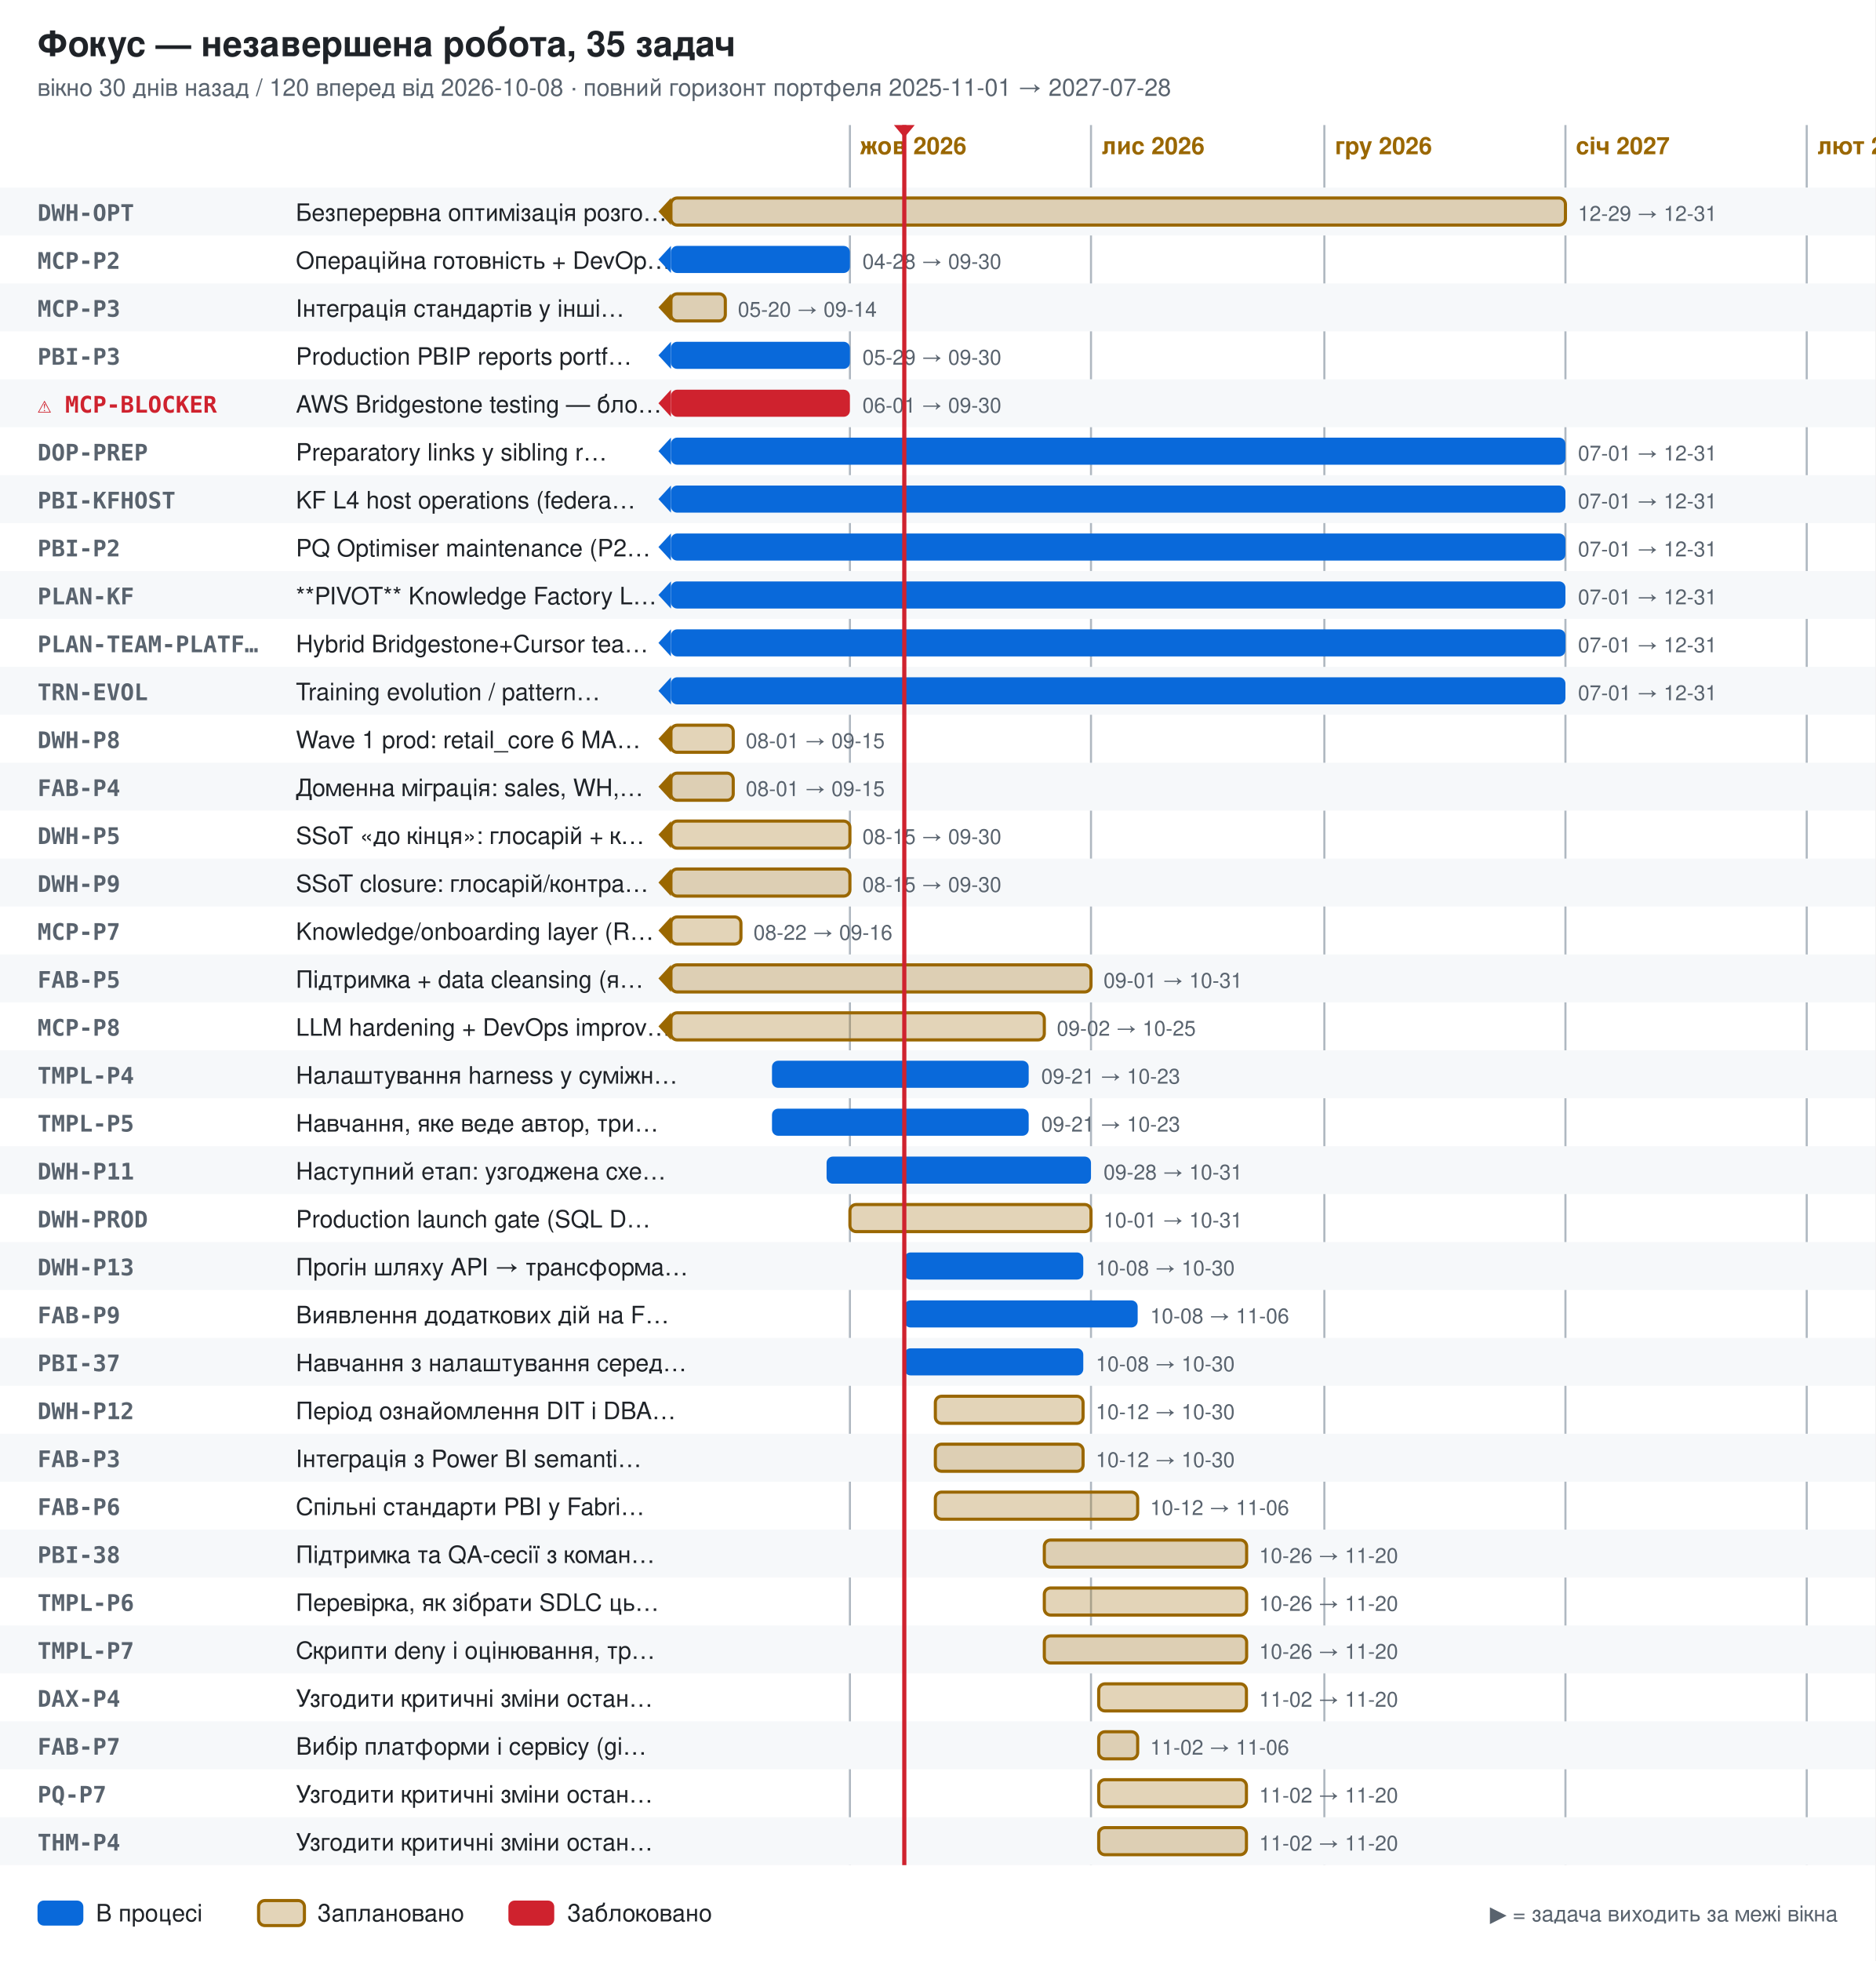
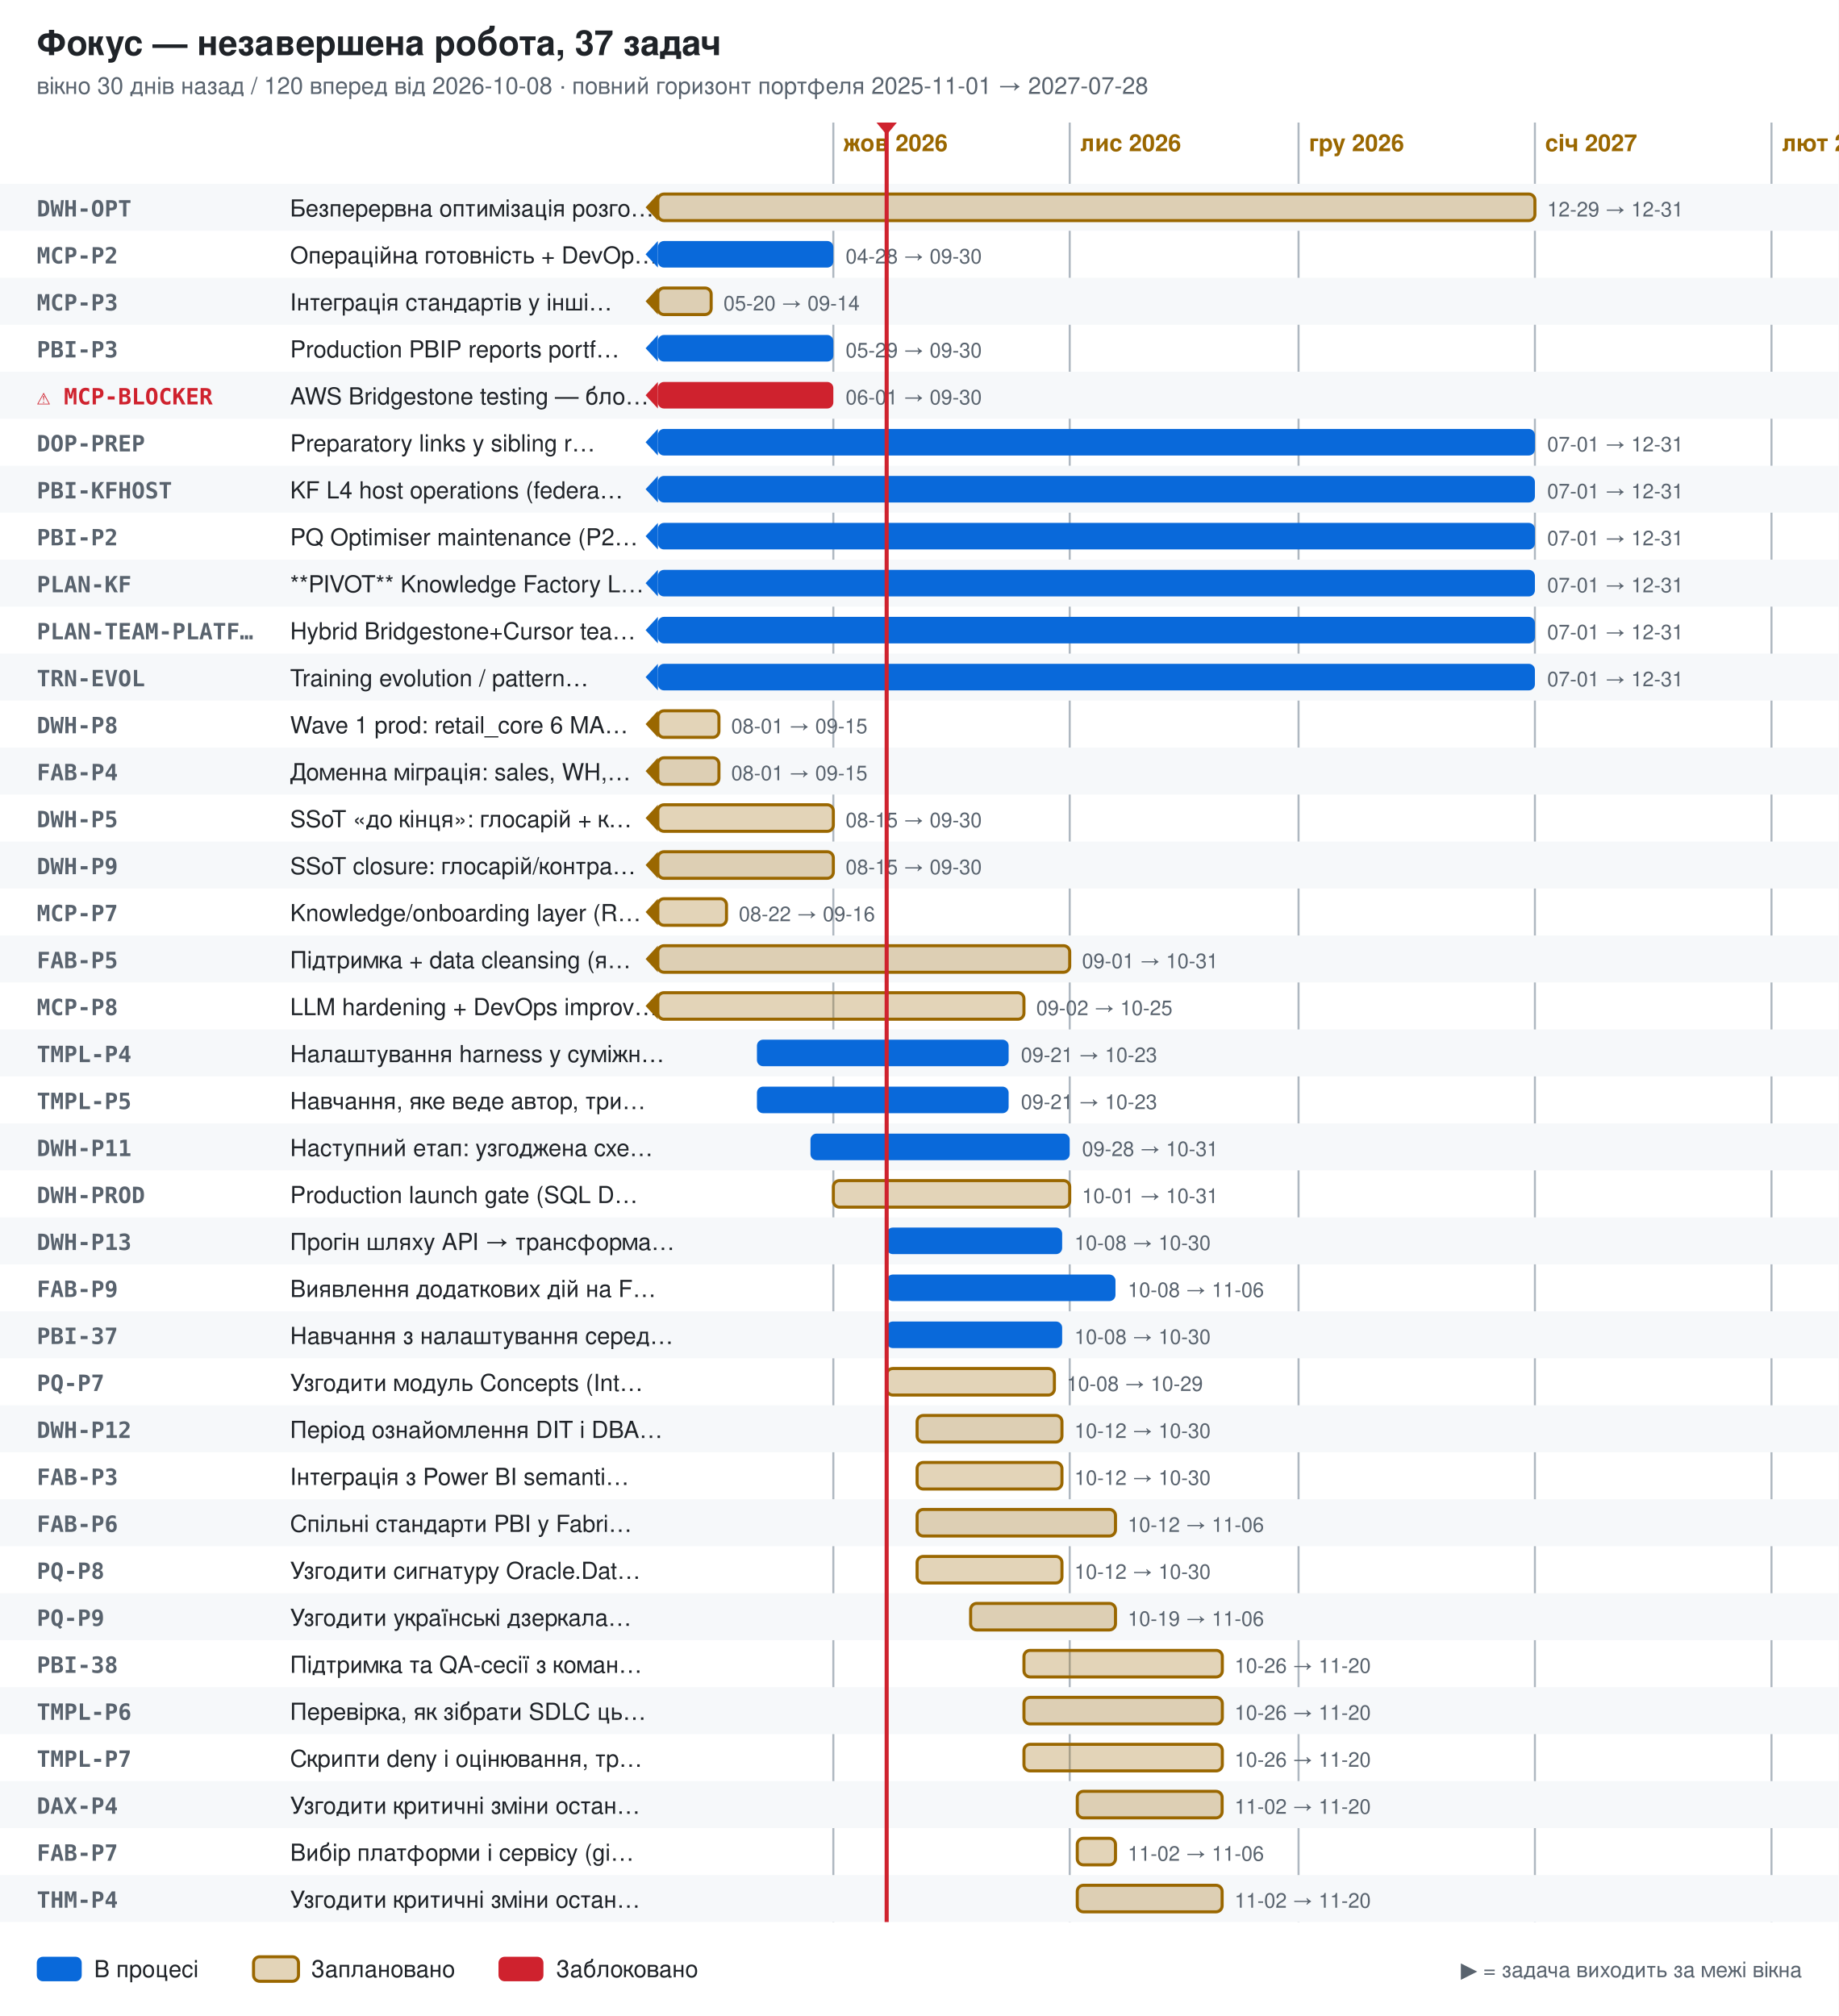
- <svg xmlns="http://www.w3.org/2000/svg" width="900" height="941" viewBox="0 0 900 941" role="img" aria-label="Фокус — незавершена робота, 35 задач" font-family="Segoe UI,Helvetica,Arial,sans-serif">
-   <rect width="900" height="941" fill="#ffffff" />
-   <text x="18" y="27" font-size="17" font-weight="700" fill="#1f2328">Фокус — незавершена робота, 35 задач</text>
+ <svg xmlns="http://www.w3.org/2000/svg" width="900" height="987" viewBox="0 0 900 987" role="img" aria-label="Фокус — незавершена робота, 37 задач" font-family="Segoe UI,Helvetica,Arial,sans-serif">
+   <rect width="900" height="987" fill="#ffffff" />
+   <text x="18" y="27" font-size="17" font-weight="700" fill="#1f2328">Фокус — незавершена робота, 37 задач</text>
  <text x="18" y="46" font-size="11.5" fill="#59636e">вікно 30 днів назад / 120 вперед від 2026-10-08 · повний горизонт портфеля 2025-11-01 → 2027-07-28</text>
-   <line x1="407.9" y1="60.0" x2="407.9" y2="895.0" stroke="#afb8c1" stroke-width="1" />
+   <line x1="407.9" y1="60.0" x2="407.9" y2="941.0" stroke="#afb8c1" stroke-width="1" />
  <text x="412.9" y="74.0" font-size="11.5" font-weight="600" fill="#9a6700">жов 2026</text>
-   <line x1="523.6" y1="60.0" x2="523.6" y2="895.0" stroke="#afb8c1" stroke-width="1" />
+   <line x1="523.6" y1="60.0" x2="523.6" y2="941.0" stroke="#afb8c1" stroke-width="1" />
  <text x="528.6" y="74.0" font-size="11.5" font-weight="600" fill="#9a6700">лис 2026</text>
-   <line x1="635.6" y1="60.0" x2="635.6" y2="895.0" stroke="#afb8c1" stroke-width="1" />
+   <line x1="635.6" y1="60.0" x2="635.6" y2="941.0" stroke="#afb8c1" stroke-width="1" />
  <text x="640.6" y="74.0" font-size="11.5" font-weight="600" fill="#9a6700">гру 2026</text>
-   <line x1="751.3" y1="60.0" x2="751.3" y2="895.0" stroke="#afb8c1" stroke-width="1" />
+   <line x1="751.3" y1="60.0" x2="751.3" y2="941.0" stroke="#afb8c1" stroke-width="1" />
  <text x="756.3" y="74.0" font-size="11.5" font-weight="600" fill="#9a6700">січ 2027</text>
-   <line x1="867.1" y1="60.0" x2="867.1" y2="895.0" stroke="#afb8c1" stroke-width="1" />
+   <line x1="867.1" y1="60.0" x2="867.1" y2="941.0" stroke="#afb8c1" stroke-width="1" />
  <text x="872.1" y="74.0" font-size="11.5" font-weight="600" fill="#9a6700">лют 2027</text>
  <rect x="0" y="90.0" width="900" height="23" fill="#f6f8fa" />
  <text x="18" y="106.0" font-size="11" font-weight="600" fill="#59636e" font-family="Consolas,monospace">DWH-OPT</text>
  <text x="142" y="106.0" font-size="11.5" fill="#1f2328">Безперервна оптимізація розго…</text>
  <rect x="322.0" y="95.0" width="429.3" height="13" rx="3" fill="#9a6700" fill-opacity="0.28" stroke="#9a6700" stroke-width="1.5" />
  <polygon points="322.0,95.0 322.0,108.0 316.0,101.5" fill="#9a6700" />
  <text x="757.3" y="106.0" font-size="10" fill="#59636e">12-29 → 12-31</text>
  <text x="18" y="129.0" font-size="11" font-weight="600" fill="#59636e" font-family="Consolas,monospace">MCP-P2</text>
  <text x="142" y="129.0" font-size="11.5" fill="#1f2328">Операційна готовність + DevOp…</text>
  <rect x="322.0" y="118.0" width="85.9" height="13" rx="3" fill="#0969da" />
  <polygon points="322.0,118.0 322.0,131.0 316.0,124.5" fill="#0969da" />
  <text x="413.9" y="129.0" font-size="10" fill="#59636e">04-28 → 09-30</text>
  <rect x="0" y="136.0" width="900" height="23" fill="#f6f8fa" />
  <text x="18" y="152.0" font-size="11" font-weight="600" fill="#59636e" font-family="Consolas,monospace">MCP-P3</text>
  <text x="142" y="152.0" font-size="11.5" fill="#1f2328">Інтеграція стандартів у інші…</text>
  <rect x="322.0" y="141.0" width="26.1" height="13" rx="3" fill="#9a6700" fill-opacity="0.28" stroke="#9a6700" stroke-width="1.5" />
  <polygon points="322.0,141.0 322.0,154.0 316.0,147.5" fill="#9a6700" />
  <text x="354.1" y="152.0" font-size="10" fill="#59636e">05-20 → 09-14</text>
  <text x="18" y="175.0" font-size="11" font-weight="600" fill="#59636e" font-family="Consolas,monospace">PBI-P3</text>
  <text x="142" y="175.0" font-size="11.5" fill="#1f2328">Production PBIP reports portf…</text>
  <rect x="322.0" y="164.0" width="85.9" height="13" rx="3" fill="#0969da" />
  <polygon points="322.0,164.0 322.0,177.0 316.0,170.5" fill="#0969da" />
  <text x="413.9" y="175.0" font-size="10" fill="#59636e">05-29 → 09-30</text>
  <rect x="0" y="182.0" width="900" height="23" fill="#f6f8fa" />
  <text x="18" y="198.0" font-size="11" font-weight="600" fill="#cf222e" font-family="Consolas,monospace">⚠ MCP-BLOCKER</text>
  <text x="142" y="198.0" font-size="11.5" fill="#1f2328">AWS Bridgestone testing — бло…</text>
  <rect x="322.0" y="187.0" width="85.9" height="13" rx="3" fill="#cf222e" />
  <polygon points="322.0,187.0 322.0,200.0 316.0,193.5" fill="#cf222e" />
  <text x="413.9" y="198.0" font-size="10" fill="#59636e">06-01 → 09-30</text>
  <text x="18" y="221.0" font-size="11" font-weight="600" fill="#59636e" font-family="Consolas,monospace">DOP-PREP</text>
  <text x="142" y="221.0" font-size="11.5" fill="#1f2328">Preparatory links у sibling r…</text>
  <rect x="322.0" y="210.0" width="429.3" height="13" rx="3" fill="#0969da" />
  <polygon points="322.0,210.0 322.0,223.0 316.0,216.5" fill="#0969da" />
  <text x="757.3" y="221.0" font-size="10" fill="#59636e">07-01 → 12-31</text>
  <rect x="0" y="228.0" width="900" height="23" fill="#f6f8fa" />
  <text x="18" y="244.0" font-size="11" font-weight="600" fill="#59636e" font-family="Consolas,monospace">PBI-KFHOST</text>
  <text x="142" y="244.0" font-size="11.5" fill="#1f2328">KF L4 host operations (federa…</text>
  <rect x="322.0" y="233.0" width="429.3" height="13" rx="3" fill="#0969da" />
  <polygon points="322.0,233.0 322.0,246.0 316.0,239.5" fill="#0969da" />
  <text x="757.3" y="244.0" font-size="10" fill="#59636e">07-01 → 12-31</text>
  <text x="18" y="267.0" font-size="11" font-weight="600" fill="#59636e" font-family="Consolas,monospace">PBI-P2</text>
  <text x="142" y="267.0" font-size="11.5" fill="#1f2328">PQ Optimiser maintenance (P2…</text>
  <rect x="322.0" y="256.0" width="429.3" height="13" rx="3" fill="#0969da" />
  <polygon points="322.0,256.0 322.0,269.0 316.0,262.5" fill="#0969da" />
  <text x="757.3" y="267.0" font-size="10" fill="#59636e">07-01 → 12-31</text>
  <rect x="0" y="274.0" width="900" height="23" fill="#f6f8fa" />
  <text x="18" y="290.0" font-size="11" font-weight="600" fill="#59636e" font-family="Consolas,monospace">PLAN-KF</text>
  <text x="142" y="290.0" font-size="11.5" fill="#1f2328">**PIVOT** Knowledge Factory L…</text>
  <rect x="322.0" y="279.0" width="429.3" height="13" rx="3" fill="#0969da" />
  <polygon points="322.0,279.0 322.0,292.0 316.0,285.5" fill="#0969da" />
  <text x="757.3" y="290.0" font-size="10" fill="#59636e">07-01 → 12-31</text>
  <text x="18" y="313.0" font-size="11" font-weight="600" fill="#59636e" font-family="Consolas,monospace">PLAN-TEAM-PLATF…</text>
  <text x="142" y="313.0" font-size="11.5" fill="#1f2328">Hybrid Bridgestone+Cursor tea…</text>
  <rect x="322.0" y="302.0" width="429.3" height="13" rx="3" fill="#0969da" />
  <polygon points="322.0,302.0 322.0,315.0 316.0,308.5" fill="#0969da" />
  <text x="757.3" y="313.0" font-size="10" fill="#59636e">07-01 → 12-31</text>
  <rect x="0" y="320.0" width="900" height="23" fill="#f6f8fa" />
  <text x="18" y="336.0" font-size="11" font-weight="600" fill="#59636e" font-family="Consolas,monospace">TRN-EVOL</text>
  <text x="142" y="336.0" font-size="11.5" fill="#1f2328">Training evolution / pattern…</text>
  <rect x="322.0" y="325.0" width="429.3" height="13" rx="3" fill="#0969da" />
  <polygon points="322.0,325.0 322.0,338.0 316.0,331.5" fill="#0969da" />
  <text x="757.3" y="336.0" font-size="10" fill="#59636e">07-01 → 12-31</text>
  <text x="18" y="359.0" font-size="11" font-weight="600" fill="#59636e" font-family="Consolas,monospace">DWH-P8</text>
  <text x="142" y="359.0" font-size="11.5" fill="#1f2328">Wave 1 prod: retail_core 6 MA…</text>
  <rect x="322.0" y="348.0" width="29.9" height="13" rx="3" fill="#9a6700" fill-opacity="0.28" stroke="#9a6700" stroke-width="1.5" />
  <polygon points="322.0,348.0 322.0,361.0 316.0,354.5" fill="#9a6700" />
  <text x="357.9" y="359.0" font-size="10" fill="#59636e">08-01 → 09-15</text>
  <rect x="0" y="366.0" width="900" height="23" fill="#f6f8fa" />
  <text x="18" y="382.0" font-size="11" font-weight="600" fill="#59636e" font-family="Consolas,monospace">FAB-P4</text>
  <text x="142" y="382.0" font-size="11.5" fill="#1f2328">Доменна міграція: sales, WH,…</text>
  <rect x="322.0" y="371.0" width="29.9" height="13" rx="3" fill="#9a6700" fill-opacity="0.28" stroke="#9a6700" stroke-width="1.5" />
  <polygon points="322.0,371.0 322.0,384.0 316.0,377.5" fill="#9a6700" />
  <text x="357.9" y="382.0" font-size="10" fill="#59636e">08-01 → 09-15</text>
  <text x="18" y="405.0" font-size="11" font-weight="600" fill="#59636e" font-family="Consolas,monospace">DWH-P5</text>
  <text x="142" y="405.0" font-size="11.5" fill="#1f2328">SSoT «до кінця»: глосарій + к…</text>
  <rect x="322.0" y="394.0" width="85.9" height="13" rx="3" fill="#9a6700" fill-opacity="0.28" stroke="#9a6700" stroke-width="1.5" />
  <polygon points="322.0,394.0 322.0,407.0 316.0,400.5" fill="#9a6700" />
  <text x="413.9" y="405.0" font-size="10" fill="#59636e">08-15 → 09-30</text>
  <rect x="0" y="412.0" width="900" height="23" fill="#f6f8fa" />
  <text x="18" y="428.0" font-size="11" font-weight="600" fill="#59636e" font-family="Consolas,monospace">DWH-P9</text>
  <text x="142" y="428.0" font-size="11.5" fill="#1f2328">SSoT closure: глосарій/контра…</text>
  <rect x="322.0" y="417.0" width="85.9" height="13" rx="3" fill="#9a6700" fill-opacity="0.28" stroke="#9a6700" stroke-width="1.5" />
  <polygon points="322.0,417.0 322.0,430.0 316.0,423.5" fill="#9a6700" />
  <text x="413.9" y="428.0" font-size="10" fill="#59636e">08-15 → 09-30</text>
  <text x="18" y="451.0" font-size="11" font-weight="600" fill="#59636e" font-family="Consolas,monospace">MCP-P7</text>
  <text x="142" y="451.0" font-size="11.5" fill="#1f2328">Knowledge/onboarding layer (R…</text>
  <rect x="322.0" y="440.0" width="33.6" height="13" rx="3" fill="#9a6700" fill-opacity="0.28" stroke="#9a6700" stroke-width="1.5" />
  <polygon points="322.0,440.0 322.0,453.0 316.0,446.5" fill="#9a6700" />
  <text x="361.6" y="451.0" font-size="10" fill="#59636e">08-22 → 09-16</text>
  <rect x="0" y="458.0" width="900" height="23" fill="#f6f8fa" />
  <text x="18" y="474.0" font-size="11" font-weight="600" fill="#59636e" font-family="Consolas,monospace">FAB-P5</text>
  <text x="142" y="474.0" font-size="11.5" fill="#1f2328">Підтримка + data cleansing (я…</text>
  <rect x="322.0" y="463.0" width="201.6" height="13" rx="3" fill="#9a6700" fill-opacity="0.28" stroke="#9a6700" stroke-width="1.5" />
  <polygon points="322.0,463.0 322.0,476.0 316.0,469.5" fill="#9a6700" />
  <text x="529.6" y="474.0" font-size="10" fill="#59636e">09-01 → 10-31</text>
  <text x="18" y="497.0" font-size="11" font-weight="600" fill="#59636e" font-family="Consolas,monospace">MCP-P8</text>
  <text x="142" y="497.0" font-size="11.5" fill="#1f2328">LLM hardening + DevOps improv…</text>
  <rect x="322.0" y="486.0" width="179.2" height="13" rx="3" fill="#9a6700" fill-opacity="0.28" stroke="#9a6700" stroke-width="1.5" />
  <polygon points="322.0,486.0 322.0,499.0 316.0,492.5" fill="#9a6700" />
  <text x="507.2" y="497.0" font-size="10" fill="#59636e">09-02 → 10-25</text>
  <rect x="0" y="504.0" width="900" height="23" fill="#f6f8fa" />
  <text x="18" y="520.0" font-size="11" font-weight="600" fill="#59636e" font-family="Consolas,monospace">TMPL-P4</text>
  <text x="142" y="520.0" font-size="11.5" fill="#1f2328">Налаштування harness у суміжн…</text>
  <rect x="370.5" y="509.0" width="123.2" height="13" rx="3" fill="#0969da" />
  <text x="499.7" y="520.0" font-size="10" fill="#59636e">09-21 → 10-23</text>
  <text x="18" y="543.0" font-size="11" font-weight="600" fill="#59636e" font-family="Consolas,monospace">TMPL-P5</text>
  <text x="142" y="543.0" font-size="11.5" fill="#1f2328">Навчання, яке веде автор, три…</text>
  <rect x="370.5" y="532.0" width="123.2" height="13" rx="3" fill="#0969da" />
  <text x="499.7" y="543.0" font-size="10" fill="#59636e">09-21 → 10-23</text>
  <rect x="0" y="550.0" width="900" height="23" fill="#f6f8fa" />
  <text x="18" y="566.0" font-size="11" font-weight="600" fill="#59636e" font-family="Consolas,monospace">DWH-P11</text>
  <text x="142" y="566.0" font-size="11.5" fill="#1f2328">Наступний етап: узгоджена схе…</text>
  <rect x="396.7" y="555.0" width="126.9" height="13" rx="3" fill="#0969da" />
  <text x="529.6" y="566.0" font-size="10" fill="#59636e">09-28 → 10-31</text>
  <text x="18" y="589.0" font-size="11" font-weight="600" fill="#59636e" font-family="Consolas,monospace">DWH-PROD</text>
  <text x="142" y="589.0" font-size="11.5" fill="#1f2328">Production launch gate (SQL D…</text>
  <rect x="407.9" y="578.0" width="115.7" height="13" rx="3" fill="#9a6700" fill-opacity="0.28" stroke="#9a6700" stroke-width="1.5" />
  <text x="529.6" y="589.0" font-size="10" fill="#59636e">10-01 → 10-31</text>
  <rect x="0" y="596.0" width="900" height="23" fill="#f6f8fa" />
  <text x="18" y="612.0" font-size="11" font-weight="600" fill="#59636e" font-family="Consolas,monospace">DWH-P13</text>
  <text x="142" y="612.0" font-size="11.5" fill="#1f2328">Прогін шляху API → трансформа…</text>
  <rect x="434.0" y="601.0" width="85.9" height="13" rx="3" fill="#0969da" />
  <text x="525.9" y="612.0" font-size="10" fill="#59636e">10-08 → 10-30</text>
  <text x="18" y="635.0" font-size="11" font-weight="600" fill="#59636e" font-family="Consolas,monospace">FAB-P9</text>
  <text x="142" y="635.0" font-size="11.5" fill="#1f2328">Виявлення додаткових дій на F…</text>
  <rect x="434.0" y="624.0" width="112.0" height="13" rx="3" fill="#0969da" />
  <text x="552.0" y="635.0" font-size="10" fill="#59636e">10-08 → 11-06</text>
  <rect x="0" y="642.0" width="900" height="23" fill="#f6f8fa" />
  <text x="18" y="658.0" font-size="11" font-weight="600" fill="#59636e" font-family="Consolas,monospace">PBI-37</text>
  <text x="142" y="658.0" font-size="11.5" fill="#1f2328">Навчання з налаштування серед…</text>
  <rect x="434.0" y="647.0" width="85.9" height="13" rx="3" fill="#0969da" />
  <text x="525.9" y="658.0" font-size="10" fill="#59636e">10-08 → 10-30</text>
-   <text x="18" y="681.0" font-size="11" font-weight="600" fill="#59636e" font-family="Consolas,monospace">DWH-P12</text>
-   <text x="142" y="681.0" font-size="11.5" fill="#1f2328">Період ознайомлення DIT і DBA…</text>
-   <rect x="448.9" y="670.0" width="70.9" height="13" rx="3" fill="#9a6700" fill-opacity="0.28" stroke="#9a6700" stroke-width="1.5" />
-   <text x="525.9" y="681.0" font-size="10" fill="#59636e">10-12 → 10-30</text>
+   <text x="18" y="681.0" font-size="11" font-weight="600" fill="#59636e" font-family="Consolas,monospace">PQ-P7</text>
+   <text x="142" y="681.0" font-size="11.5" fill="#1f2328">Узгодити модуль Concepts (Int…</text>
+   <rect x="434.0" y="670.0" width="82.1" height="13" rx="3" fill="#9a6700" fill-opacity="0.28" stroke="#9a6700" stroke-width="1.5" />
+   <text x="522.1" y="681.0" font-size="10" fill="#59636e">10-08 → 10-29</text>
  <rect x="0" y="688.0" width="900" height="23" fill="#f6f8fa" />
-   <text x="18" y="704.0" font-size="11" font-weight="600" fill="#59636e" font-family="Consolas,monospace">FAB-P3</text>
-   <text x="142" y="704.0" font-size="11.5" fill="#1f2328">Інтеграція з Power BI semanti…</text>
+   <text x="18" y="704.0" font-size="11" font-weight="600" fill="#59636e" font-family="Consolas,monospace">DWH-P12</text>
+   <text x="142" y="704.0" font-size="11.5" fill="#1f2328">Період ознайомлення DIT і DBA…</text>
  <rect x="448.9" y="693.0" width="70.9" height="13" rx="3" fill="#9a6700" fill-opacity="0.28" stroke="#9a6700" stroke-width="1.5" />
  <text x="525.9" y="704.0" font-size="10" fill="#59636e">10-12 → 10-30</text>
-   <text x="18" y="727.0" font-size="11" font-weight="600" fill="#59636e" font-family="Consolas,monospace">FAB-P6</text>
-   <text x="142" y="727.0" font-size="11.5" fill="#1f2328">Спільні стандарти PBI у Fabri…</text>
-   <rect x="448.9" y="716.0" width="97.1" height="13" rx="3" fill="#9a6700" fill-opacity="0.28" stroke="#9a6700" stroke-width="1.5" />
-   <text x="552.0" y="727.0" font-size="10" fill="#59636e">10-12 → 11-06</text>
+   <text x="18" y="727.0" font-size="11" font-weight="600" fill="#59636e" font-family="Consolas,monospace">FAB-P3</text>
+   <text x="142" y="727.0" font-size="11.5" fill="#1f2328">Інтеграція з Power BI semanti…</text>
+   <rect x="448.9" y="716.0" width="70.9" height="13" rx="3" fill="#9a6700" fill-opacity="0.28" stroke="#9a6700" stroke-width="1.5" />
+   <text x="525.9" y="727.0" font-size="10" fill="#59636e">10-12 → 10-30</text>
  <rect x="0" y="734.0" width="900" height="23" fill="#f6f8fa" />
-   <text x="18" y="750.0" font-size="11" font-weight="600" fill="#59636e" font-family="Consolas,monospace">PBI-38</text>
-   <text x="142" y="750.0" font-size="11.5" fill="#1f2328">Підтримка та QA-сесії з коман…</text>
-   <rect x="501.2" y="739.0" width="97.1" height="13" rx="3" fill="#9a6700" fill-opacity="0.28" stroke="#9a6700" stroke-width="1.5" />
-   <text x="604.3" y="750.0" font-size="10" fill="#59636e">10-26 → 11-20</text>
-   <text x="18" y="773.0" font-size="11" font-weight="600" fill="#59636e" font-family="Consolas,monospace">TMPL-P6</text>
-   <text x="142" y="773.0" font-size="11.5" fill="#1f2328">Перевірка, як зібрати SDLC ць…</text>
-   <rect x="501.2" y="762.0" width="97.1" height="13" rx="3" fill="#9a6700" fill-opacity="0.28" stroke="#9a6700" stroke-width="1.5" />
-   <text x="604.3" y="773.0" font-size="10" fill="#59636e">10-26 → 11-20</text>
+   <text x="18" y="750.0" font-size="11" font-weight="600" fill="#59636e" font-family="Consolas,monospace">FAB-P6</text>
+   <text x="142" y="750.0" font-size="11.5" fill="#1f2328">Спільні стандарти PBI у Fabri…</text>
+   <rect x="448.9" y="739.0" width="97.1" height="13" rx="3" fill="#9a6700" fill-opacity="0.28" stroke="#9a6700" stroke-width="1.5" />
+   <text x="552.0" y="750.0" font-size="10" fill="#59636e">10-12 → 11-06</text>
+   <text x="18" y="773.0" font-size="11" font-weight="600" fill="#59636e" font-family="Consolas,monospace">PQ-P8</text>
+   <text x="142" y="773.0" font-size="11.5" fill="#1f2328">Узгодити сигнатуру Oracle.Dat…</text>
+   <rect x="448.9" y="762.0" width="70.9" height="13" rx="3" fill="#9a6700" fill-opacity="0.28" stroke="#9a6700" stroke-width="1.5" />
+   <text x="525.9" y="773.0" font-size="10" fill="#59636e">10-12 → 10-30</text>
  <rect x="0" y="780.0" width="900" height="23" fill="#f6f8fa" />
-   <text x="18" y="796.0" font-size="11" font-weight="600" fill="#59636e" font-family="Consolas,monospace">TMPL-P7</text>
-   <text x="142" y="796.0" font-size="11.5" fill="#1f2328">Скрипти deny і оцінювання, тр…</text>
-   <rect x="501.2" y="785.0" width="97.1" height="13" rx="3" fill="#9a6700" fill-opacity="0.28" stroke="#9a6700" stroke-width="1.5" />
-   <text x="604.3" y="796.0" font-size="10" fill="#59636e">10-26 → 11-20</text>
-   <text x="18" y="819.0" font-size="11" font-weight="600" fill="#59636e" font-family="Consolas,monospace">DAX-P4</text>
-   <text x="142" y="819.0" font-size="11.5" fill="#1f2328">Узгодити критичні зміни остан…</text>
-   <rect x="527.3" y="808.0" width="70.9" height="13" rx="3" fill="#9a6700" fill-opacity="0.28" stroke="#9a6700" stroke-width="1.5" />
-   <text x="604.3" y="819.0" font-size="10" fill="#59636e">11-02 → 11-20</text>
+   <text x="18" y="796.0" font-size="11" font-weight="600" fill="#59636e" font-family="Consolas,monospace">PQ-P9</text>
+   <text x="142" y="796.0" font-size="11.5" fill="#1f2328">Узгодити українські дзеркала…</text>
+   <rect x="475.1" y="785.0" width="70.9" height="13" rx="3" fill="#9a6700" fill-opacity="0.28" stroke="#9a6700" stroke-width="1.5" />
+   <text x="552.0" y="796.0" font-size="10" fill="#59636e">10-19 → 11-06</text>
+   <text x="18" y="819.0" font-size="11" font-weight="600" fill="#59636e" font-family="Consolas,monospace">PBI-38</text>
+   <text x="142" y="819.0" font-size="11.5" fill="#1f2328">Підтримка та QA-сесії з коман…</text>
+   <rect x="501.2" y="808.0" width="97.1" height="13" rx="3" fill="#9a6700" fill-opacity="0.28" stroke="#9a6700" stroke-width="1.5" />
+   <text x="604.3" y="819.0" font-size="10" fill="#59636e">10-26 → 11-20</text>
  <rect x="0" y="826.0" width="900" height="23" fill="#f6f8fa" />
-   <text x="18" y="842.0" font-size="11" font-weight="600" fill="#59636e" font-family="Consolas,monospace">FAB-P7</text>
-   <text x="142" y="842.0" font-size="11.5" fill="#1f2328">Вибір платформи і сервісу (gi…</text>
-   <rect x="527.3" y="831.0" width="18.7" height="13" rx="3" fill="#9a6700" fill-opacity="0.28" stroke="#9a6700" stroke-width="1.5" />
-   <text x="552.0" y="842.0" font-size="10" fill="#59636e">11-02 → 11-06</text>
-   <text x="18" y="865.0" font-size="11" font-weight="600" fill="#59636e" font-family="Consolas,monospace">PQ-P7</text>
-   <text x="142" y="865.0" font-size="11.5" fill="#1f2328">Узгодити критичні зміни остан…</text>
-   <rect x="527.3" y="854.0" width="70.9" height="13" rx="3" fill="#9a6700" fill-opacity="0.28" stroke="#9a6700" stroke-width="1.5" />
-   <text x="604.3" y="865.0" font-size="10" fill="#59636e">11-02 → 11-20</text>
+   <text x="18" y="842.0" font-size="11" font-weight="600" fill="#59636e" font-family="Consolas,monospace">TMPL-P6</text>
+   <text x="142" y="842.0" font-size="11.5" fill="#1f2328">Перевірка, як зібрати SDLC ць…</text>
+   <rect x="501.2" y="831.0" width="97.1" height="13" rx="3" fill="#9a6700" fill-opacity="0.28" stroke="#9a6700" stroke-width="1.5" />
+   <text x="604.3" y="842.0" font-size="10" fill="#59636e">10-26 → 11-20</text>
+   <text x="18" y="865.0" font-size="11" font-weight="600" fill="#59636e" font-family="Consolas,monospace">TMPL-P7</text>
+   <text x="142" y="865.0" font-size="11.5" fill="#1f2328">Скрипти deny і оцінювання, тр…</text>
+   <rect x="501.2" y="854.0" width="97.1" height="13" rx="3" fill="#9a6700" fill-opacity="0.28" stroke="#9a6700" stroke-width="1.5" />
+   <text x="604.3" y="865.0" font-size="10" fill="#59636e">10-26 → 11-20</text>
  <rect x="0" y="872.0" width="900" height="23" fill="#f6f8fa" />
-   <text x="18" y="888.0" font-size="11" font-weight="600" fill="#59636e" font-family="Consolas,monospace">THM-P4</text>
+   <text x="18" y="888.0" font-size="11" font-weight="600" fill="#59636e" font-family="Consolas,monospace">DAX-P4</text>
  <text x="142" y="888.0" font-size="11.5" fill="#1f2328">Узгодити критичні зміни остан…</text>
  <rect x="527.3" y="877.0" width="70.9" height="13" rx="3" fill="#9a6700" fill-opacity="0.28" stroke="#9a6700" stroke-width="1.5" />
  <text x="604.3" y="888.0" font-size="10" fill="#59636e">11-02 → 11-20</text>
-   <line x1="434.0" y1="60.0" x2="434.0" y2="895.0" stroke="#cf222e" stroke-width="2" />
+   <text x="18" y="911.0" font-size="11" font-weight="600" fill="#59636e" font-family="Consolas,monospace">FAB-P7</text>
+   <text x="142" y="911.0" font-size="11.5" fill="#1f2328">Вибір платформи і сервісу (gi…</text>
+   <rect x="527.3" y="900.0" width="18.7" height="13" rx="3" fill="#9a6700" fill-opacity="0.28" stroke="#9a6700" stroke-width="1.5" />
+   <text x="552.0" y="911.0" font-size="10" fill="#59636e">11-02 → 11-06</text>
+   <rect x="0" y="918.0" width="900" height="23" fill="#f6f8fa" />
+   <text x="18" y="934.0" font-size="11" font-weight="600" fill="#59636e" font-family="Consolas,monospace">THM-P4</text>
+   <text x="142" y="934.0" font-size="11.5" fill="#1f2328">Узгодити критичні зміни остан…</text>
+   <rect x="527.3" y="923.0" width="70.9" height="13" rx="3" fill="#9a6700" fill-opacity="0.28" stroke="#9a6700" stroke-width="1.5" />
+   <text x="604.3" y="934.0" font-size="10" fill="#59636e">11-02 → 11-20</text>
+   <line x1="434.0" y1="60.0" x2="434.0" y2="941.0" stroke="#cf222e" stroke-width="2" />
  <polygon points="429.0,60.0 439.0,60.0 434.0,66.0" fill="#cf222e" />
-   <rect x="18.0" y="912.0" width="22" height="12" rx="3" fill="#0969da" />
-   <text x="46.0" y="922.0" font-size="11.5" fill="#1f2328">В процесі</text>
-   <rect x="124.1" y="912.0" width="22" height="12" rx="3" fill="#9a6700" fill-opacity="0.28" stroke="#9a6700" stroke-width="1.5" />
-   <text x="152.1" y="922.0" font-size="11.5" fill="#1f2328">Заплановано</text>
-   <rect x="244.0" y="912.0" width="22" height="12" rx="3" fill="#cf222e" />
-   <text x="272.0" y="922.0" font-size="11.5" fill="#1f2328">Заблоковано</text>
-   <text x="882" y="922.0" text-anchor="end" font-size="10.5" fill="#59636e">▶ = задача виходить за межі вікна</text>
+   <rect x="18.0" y="958.0" width="22" height="12" rx="3" fill="#0969da" />
+   <text x="46.0" y="968.0" font-size="11.5" fill="#1f2328">В процесі</text>
+   <rect x="124.1" y="958.0" width="22" height="12" rx="3" fill="#9a6700" fill-opacity="0.28" stroke="#9a6700" stroke-width="1.5" />
+   <text x="152.1" y="968.0" font-size="11.5" fill="#1f2328">Заплановано</text>
+   <rect x="244.0" y="958.0" width="22" height="12" rx="3" fill="#cf222e" />
+   <text x="272.0" y="968.0" font-size="11.5" fill="#1f2328">Заблоковано</text>
+   <text x="882" y="968.0" text-anchor="end" font-size="10.5" fill="#59636e">▶ = задача виходить за межі вікна</text>
</svg>
